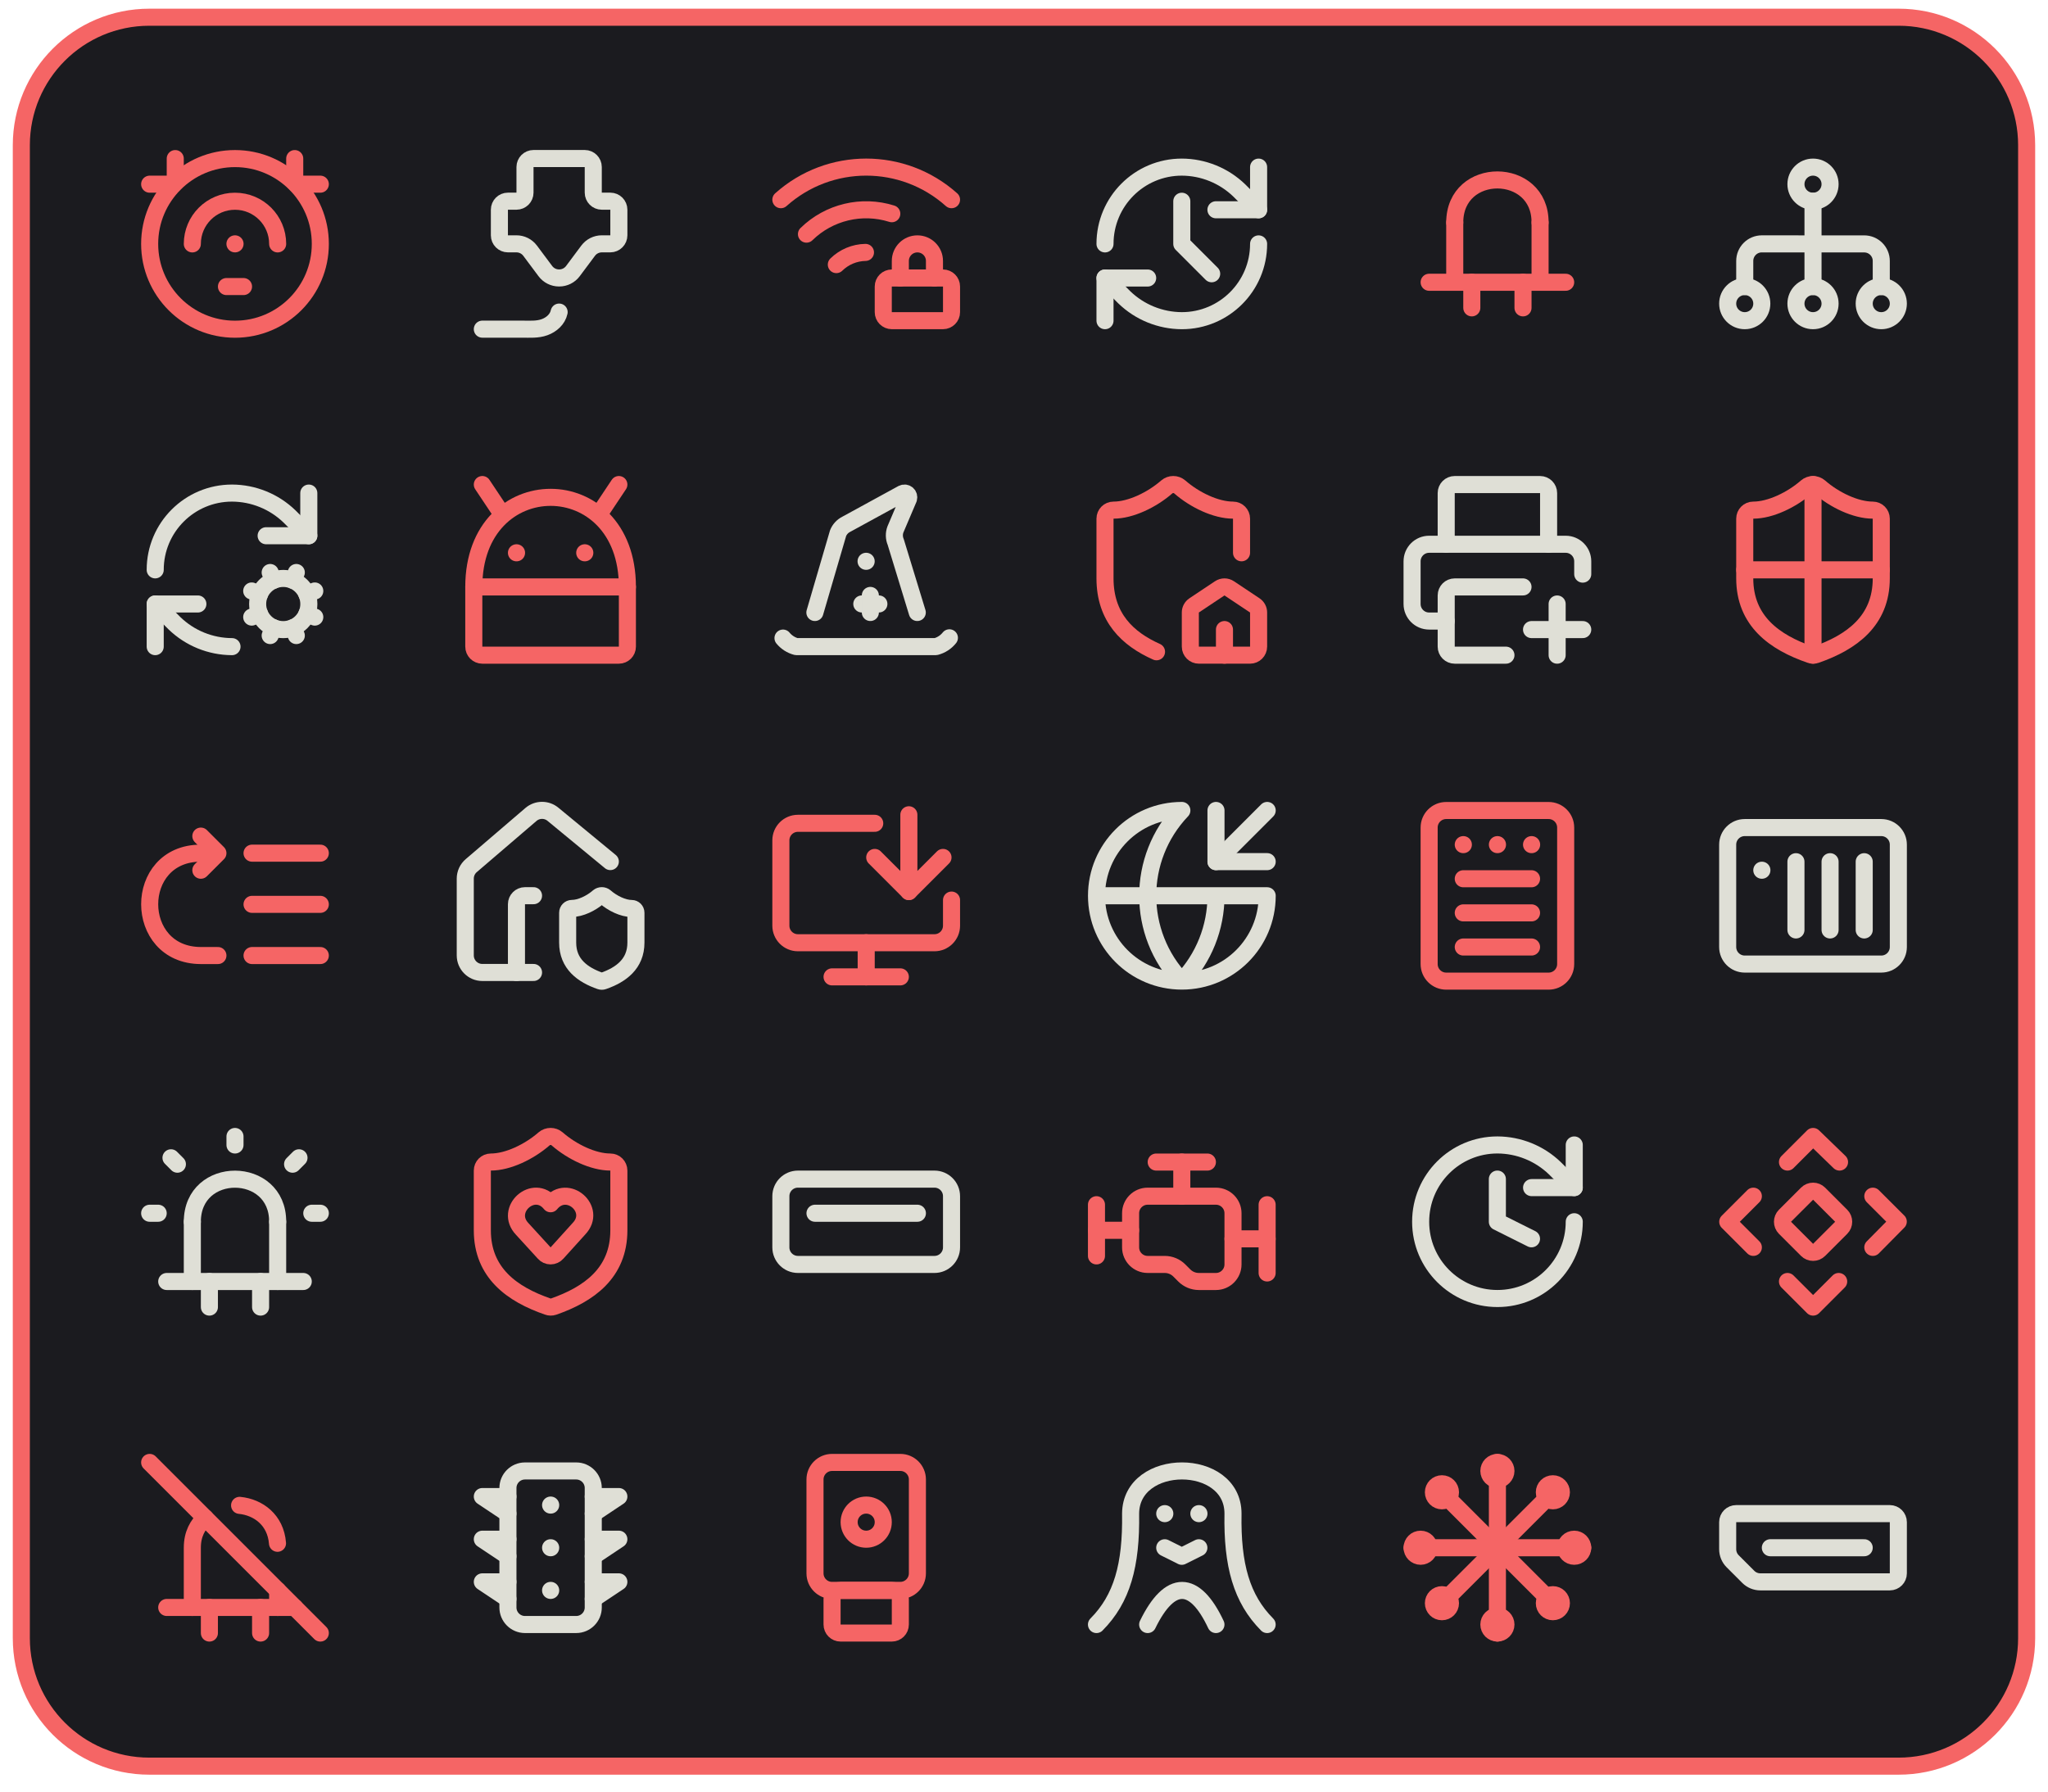
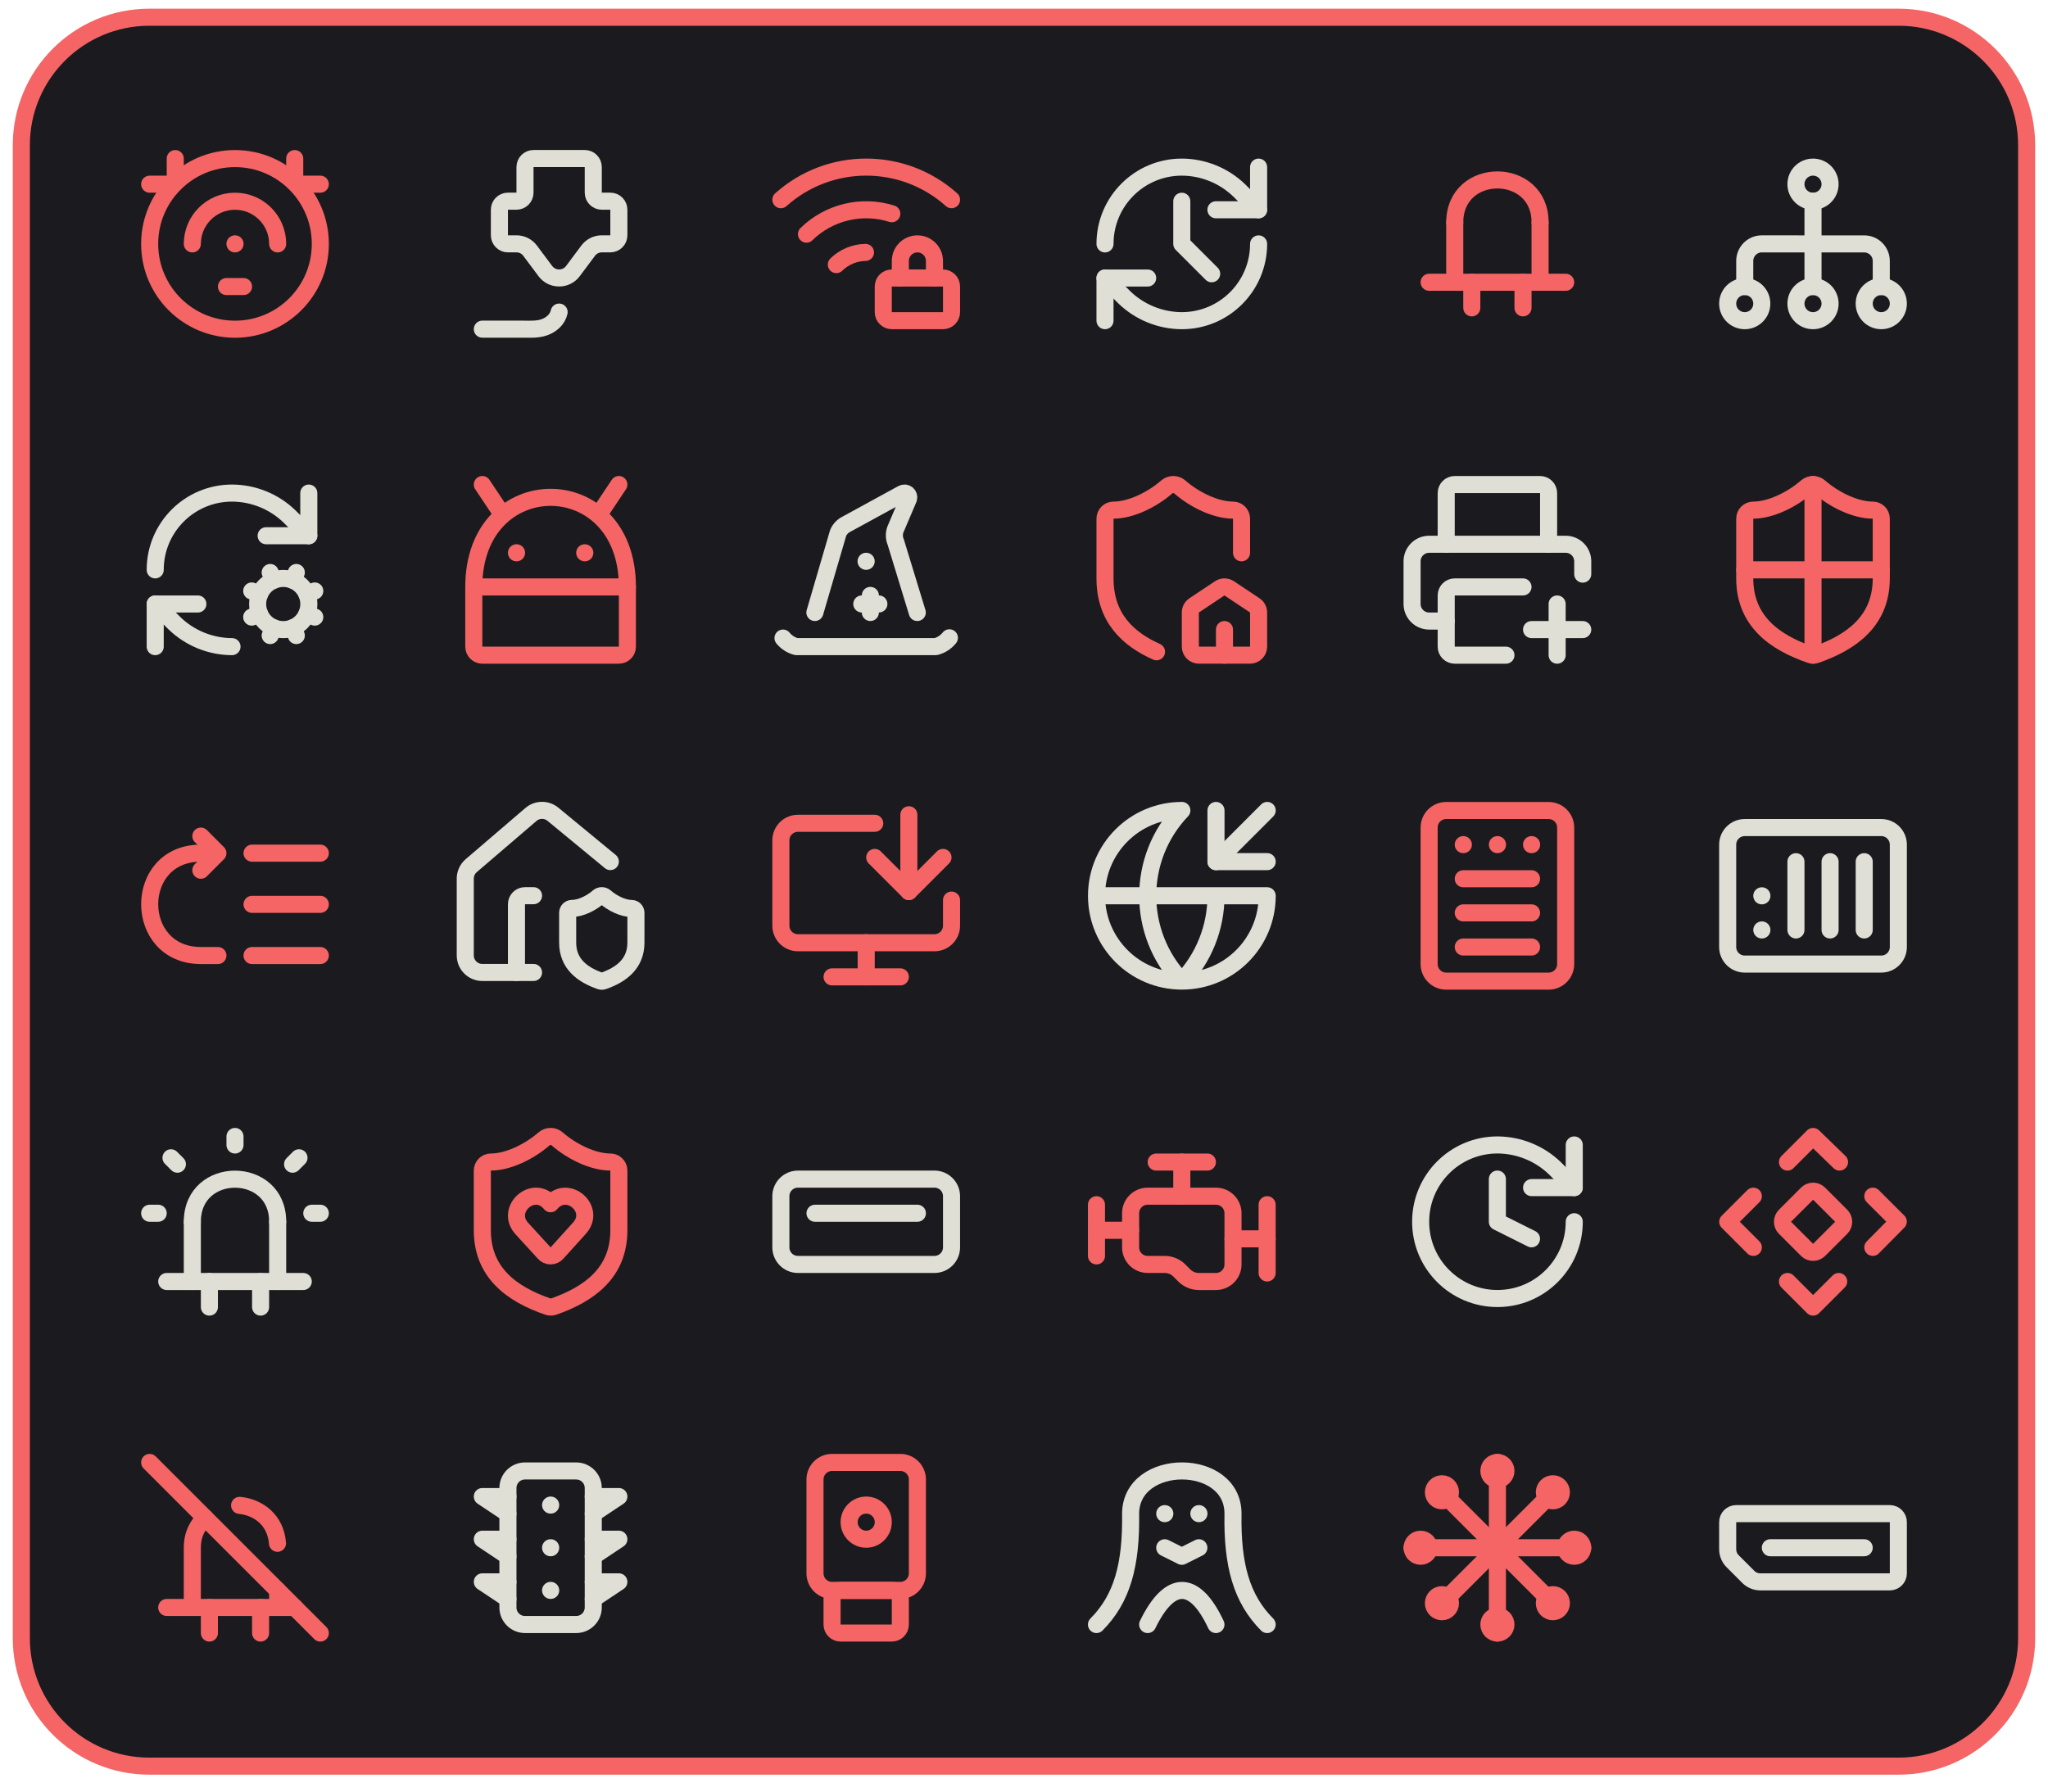
<svg xmlns="http://www.w3.org/2000/svg" width="240" height="210" viewBox="0 0 63.5 55.563" version="1.1" id="svg1" xml:space="preserve">
  <defs id="defs1" />
  <rect style="display:inline;fill:#1b1b1f;fill-opacity:1;stroke:#f56565;stroke-width:0.529;stroke-dasharray:none;stroke-opacity:1" id="rect3" width="62.177" height="54.24" x="0.661" y="0.534" rx="3.969" ry="3.969" />
  <g id="g32" transform="translate(0.01641956,0.739576)">
    <g style="fill:none;stroke:#dfdfd6;stroke-width:2;stroke-linecap:round;stroke-linejoin:round;stroke-opacity:1" id="g4" transform="matrix(0.2645833,0,0,0.2645833,53.02269,44.08575)">
      <path d="M 18,12 H 7" id="path1-36" style="stroke:#dfdfd6;stroke-opacity:1" />
      <path d="m 21,16 a 1,1 0 0 0 1,-1 V 9 A 1,1 0 0 0 21,8 H 3 A 1,1 0 0 0 2,9 v 3.172 a 2,2 0 0 0 0.586,1.414 l 1.828,1.828 A 2,2 0 0 0 5.828,16 Z" id="path2-75" style="stroke:#dfdfd6;stroke-opacity:1" />
    </g>
    <g style="fill:none;stroke:#f56565;stroke-width:2;stroke-linecap:round;stroke-linejoin:round;stroke-opacity:1" id="g28" transform="matrix(0.2645833,0,0,0.2645833,43.23704,44.08575)">
      <path d="M 12,22 V 2" id="path1-8" style="stroke:#f56565;stroke-opacity:1" />
      <path d="M 2,12 H 22" id="path2-29" style="stroke:#f56565;stroke-opacity:1" />
      <path d="M 5,19 19,5" id="path3-96" style="stroke:#f56565;stroke-opacity:1" />
      <path d="M 5,5 19,19" id="path4-02" style="stroke:#f56565;stroke-opacity:1" />
      <circle cx="12" cy="21" r="1" fill="currentColor" id="circle4-7" style="stroke:#f56565;stroke-opacity:1" />
      <circle cx="12" cy="3" r="1" fill="currentColor" id="circle5-6" style="stroke:#f56565;stroke-opacity:1" />
      <circle cx="18.5" cy="18.5" r="1" fill="currentColor" id="circle6-1" style="stroke:#f56565;stroke-opacity:1" />
      <circle cx="18.5" cy="5.5" r="1" fill="currentColor" id="circle7-3" style="stroke:#f56565;stroke-opacity:1" />
      <circle cx="21" cy="12" r="1" fill="currentColor" id="circle8-2" style="stroke:#f56565;stroke-opacity:1" />
      <circle cx="3" cy="12" r="1" fill="currentColor" id="circle9" style="stroke:#f56565;stroke-opacity:1" />
      <circle cx="5.5" cy="18.5" r="1" fill="currentColor" id="circle10" style="stroke:#f56565;stroke-opacity:1" />
      <circle cx="5.5" cy="5.5" r="1" fill="currentColor" id="circle11" style="stroke:#f56565;stroke-opacity:1" />
    </g>
    <g style="fill:none;stroke:#dfdfd6;stroke-width:2;stroke-linecap:round;stroke-linejoin:round;stroke-opacity:1" id="g24" transform="matrix(0.2645833,0,0,0.2645833,33.4514,44.08633)">
      <path d="m 10,12 2,1 2,-1" id="path1-39" style="stroke:#dfdfd6;stroke-opacity:1" />
      <path d="m 10,8 h 0.01" id="path2-08" style="stroke:#dfdfd6;stroke-opacity:1" />
      <path d="m 14,8 h 0.01" id="path3-85" style="stroke:#dfdfd6;stroke-opacity:1" />
      <path d="M 2,21 C 5,17.98 6.092,14.04 6,8 6.041,1.33 18.007,1.325 18,8 c -0.106,6.038 1.004,9.982 4,13" id="path4-0" style="stroke:#dfdfd6;stroke-opacity:1" />
      <path d="m 8,21 c 2.599,-5.345 5.508,-5.313 8,0" id="path5-96" style="stroke:#dfdfd6;stroke-opacity:1" />
    </g>
    <g style="fill:none;stroke:#f56565;stroke-width:2;stroke-linecap:round;stroke-linejoin:round;stroke-opacity:1" id="g10" transform="matrix(0.2645833,0,0,0.2645833,23.66576,44.08575)">
      <circle cx="12" cy="9" r="2" id="circle1" style="stroke:#f56565;stroke-opacity:1" />
      <rect x="6" y="2" width="12" height="15" rx="2" id="rect1-3" style="stroke:#f56565;stroke-opacity:1" />
      <rect x="8" y="17" width="8" height="5" rx="1" id="rect2" style="stroke:#f56565;stroke-opacity:1" />
    </g>
    <g style="fill:none;stroke:#dfdfd6;stroke-width:2;stroke-linecap:round;stroke-linejoin:round;stroke-opacity:1" id="g34" transform="matrix(0.2645833,0,0,0.2645833,13.88012,44.08575)">
      <path d="m 12,12 h 0.01" id="path1-75" style="stroke:#dfdfd6;stroke-opacity:1" />
      <path d="m 12,17 h 0.01" id="path2-92" style="stroke:#dfdfd6;stroke-opacity:1" />
      <path d="m 12,7 h 0.01" id="path3-289" style="stroke:#dfdfd6;stroke-opacity:1" />
      <path d="m 17,11 h 3 l -3,2" id="path4-73" style="stroke:#dfdfd6;stroke-opacity:1" />
      <path d="m 17,16 h 3 l -3,2" id="path5-6" style="stroke:#dfdfd6;stroke-opacity:1" />
      <path d="m 17,6 h 3 l -3,2" id="path6-1" style="stroke:#dfdfd6;stroke-opacity:1" />
      <path d="M 7,11 H 4 l 3,2" id="path7-29" style="stroke:#dfdfd6;stroke-opacity:1" />
      <path d="M 7,16 H 4 l 3,2" id="path8-3" style="stroke:#dfdfd6;stroke-opacity:1" />
      <path d="M 7,6 H 4 l 3,2" id="path9-1" style="stroke:#dfdfd6;stroke-opacity:1" />
      <rect x="7" y="3" width="10" height="18" rx="2" id="rect9" style="stroke:#dfdfd6;stroke-opacity:1" />
    </g>
    <g style="fill:none;stroke:#f56565;stroke-width:2;stroke-linecap:round;stroke-linejoin:round;stroke-opacity:1" id="g31" transform="matrix(0.2645833,0,0,0.2645833,4.094474,44.08575)">
      <path d="m 15,19 v 3" id="path1-367" style="stroke:#f56565;stroke-opacity:1" />
      <path d="M 16.981,11.477 C 16.766,8.732 14.721,7.245 12.539,7.033" id="path2-53" style="stroke:#f56565;stroke-opacity:1" />
      <path d="M 17,19 V 17" id="path3-56" style="stroke:#f56565;stroke-opacity:1" />
      <path d="M 2,2 22,22" id="path4-2" style="stroke:#f56565;stroke-opacity:1" />
      <path d="M 4,19 H 19" id="path5-91" style="stroke:#f56565;stroke-opacity:1" />
      <path d="M 8.5,8.5 C 7.625,9.33 7,10.397 7,12 v 7" id="path6-2" style="stroke:#f56565;stroke-opacity:1" />
      <path d="m 9,19 v 3" id="path7-7" style="stroke:#f56565;stroke-opacity:1" />
    </g>
    <g style="fill:none;stroke:#f56565;stroke-width:2;stroke-linecap:round;stroke-linejoin:round;stroke-opacity:1" id="g1" transform="matrix(0.2645833,0,0,0.2645833,53.02494,33.97669)">
      <path d="M 15.1,5 12,2 9,5" id="path1" style="stroke:#f56565;stroke-opacity:1" />
      <path d="M 19,15 21.983,11.98 19,9" id="path2" style="stroke:#f56565;stroke-opacity:1" />
      <path d="m 5,9 -3,3 3,3" id="path3" style="stroke:#f56565;stroke-opacity:1" />
      <path d="m 8.707,11.293 a 1,1 90 0 0 0,1.414 l 2.586,2.586 a 1,1 0 0 0 1.414,0 l 2.586,-2.586 a 1,1 90 0 0 0,-1.414 L 12.707,8.707 a 1,1 0 0 0 -1.414,0 z" id="path4" style="stroke:#f56565;stroke-opacity:1" />
      <path d="m 9,19 3,3 3,-3" id="path5" style="stroke:#f56565;stroke-opacity:1" />
    </g>
    <g style="fill:none;stroke:#dfdfd6;stroke-width:2;stroke-linecap:round;stroke-linejoin:round;stroke-opacity:1" id="g25" transform="matrix(0.2645833,0,0,0.2645833,43.23578,33.97531)">
      <path d="m 12,7 v 5 l 4,2" id="path1-38" style="stroke:#dfdfd6;stroke-opacity:1" />
      <path d="m 21.01,12 a 9,9 0 1 1 -9,-9 9.75,9.75 0 0 1 6.74,2.74 L 21.01,8" id="path2-56" style="stroke:#dfdfd6;stroke-opacity:1" />
      <path d="m 21.01,3 v 5 h -5" id="path3-11" style="stroke:#dfdfd6;stroke-opacity:1" />
    </g>
    <g style="fill:none;stroke:#f56565;stroke-width:2;stroke-linecap:round;stroke-linejoin:round;stroke-opacity:1" id="g5" transform="matrix(0.2645833,0,0,0.2645833,33.4514,33.97669)">
      <path d="M 16,8 H 8 a 2,2 135 0 0 -2,2 v 4 a 2,2 45 0 0 2,2 h 2 a 2.414,2.414 22.5 0 1 1.707,0.707 l 0.586,0.586 a 2.414,2.414 22.5 0 0 1.707,0.707 h 2 a 2,2 135 0 0 2,-2 v -6 a 2,2 45 0 0 -2,-2 z" stroke-linejoin="round" stroke-width="2" id="path1-0" transform="translate(0,1)" style="stroke:#f56565;stroke-opacity:1" />
      <path d="M 6,13 H 2" stroke-linejoin="round" stroke-width="2" id="path2-626" style="stroke:#f56565;stroke-opacity:1" />
      <path d="m 2,10 v 6" stroke-linejoin="round" stroke-width="2" id="path3-1" style="stroke:#f56565;stroke-opacity:1" />
      <path d="m 18,14 h 4" stroke-linejoin="round" stroke-width="2" id="path4-8" style="stroke:#f56565;stroke-opacity:1" />
      <path d="m 22,10 v 8" stroke-linejoin="round" stroke-width="2" id="path5-7" style="stroke:#f56565;stroke-opacity:1" />
      <path d="M 12,9 V 5" stroke-linejoin="round" stroke-width="2" id="path6-9" style="stroke:#f56565;stroke-opacity:1" />
      <path d="m 9,5 h 6" stroke-linejoin="round" stroke-width="2" id="path7" style="stroke:#f56565;stroke-opacity:1" />
    </g>
    <g style="fill:none;stroke:#dfdfd6;stroke-width:2;stroke-linecap:round;stroke-linejoin:round;stroke-opacity:1" id="g7" transform="matrix(0.2645833,0,0,0.2645833,23.66576,33.97669)">
      <path d="M 18,11 H 6" id="path1-29" style="stroke:#dfdfd6;stroke-opacity:1" />
      <rect x="2" y="7" width="20" height="10" rx="2" id="rect1" style="stroke:#dfdfd6;stroke-opacity:1" />
    </g>
    <g style="fill:none;stroke:#f56565;stroke-width:2;stroke-linecap:round;stroke-linejoin:round;stroke-opacity:1" id="g19" transform="matrix(0.2645833,0,0,0.2645833,13.88012,33.97592)">
      <path d="m 20,13 c 0,5 -3.5,7.5 -7.66,8.95 A 1,1 0 0 1 11.67,21.94 C 7.5,20.5 4,18 4,13 V 6 A 1,1 0 0 1 5,5 C 7,5 9.5,3.8 11.24,2.28 a 1.17,1.17 0 0 1 1.52,0 C 14.51,3.81 17,5 19,5 a 1,1 0 0 1 1,1 z" id="path1-22" style="stroke:#f56565;stroke-opacity:1" />
      <path d="M 8.683,12.853 C 6.512,10.589 10.039,7.442 12,9.89 c 1.965,-2.416 5.477,0.65 3.336,2.912 l -2.582,2.856 a 1,1 0 0 1 -1.507,0 z" id="path2-61" style="stroke:#f56565;stroke-opacity:1" />
    </g>
    <g style="fill:none;stroke:#dfdfd6;stroke-width:2;stroke-linecap:round;stroke-linejoin:round;stroke-opacity:1" id="g12" transform="matrix(0.2645833,0,0,0.2645833,4.094474,33.97669)">
      <path d="M 4,19 H 20" id="path1-50" style="stroke:#dfdfd6;stroke-opacity:1" />
      <path d="m 9,19 v 3" id="path2-36" style="stroke:#dfdfd6;stroke-opacity:1" />
      <path d="m 15,19 v 3" id="path3-10" style="stroke:#dfdfd6;stroke-opacity:1" />
      <path d="M 7,19 V 12" id="path4-6" style="stroke:#dfdfd6;stroke-opacity:1" />
      <path d="M 17,19 V 12" id="path5-32" style="stroke:#dfdfd6;stroke-opacity:1" />
      <path d="M 7,12 C 7.002,5.305 17.039,5.379 17,12" id="path6-0" style="stroke:#dfdfd6;stroke-opacity:1" />
      <path d="M 12,3 V 2" id="path7-6" style="stroke:#dfdfd6;stroke-opacity:1" />
      <path d="M 18.75,5.25 19.5,4.5" id="path8" style="stroke:#dfdfd6;stroke-opacity:1" />
      <path d="M 5.25,5.25 4.5,4.5" id="path9" style="stroke:#dfdfd6;stroke-opacity:1" />
      <path d="m 21,11 h 1" id="path10" style="stroke:#dfdfd6;stroke-opacity:1" />
      <path d="M 3,11 H 2" id="path11" style="stroke:#dfdfd6;stroke-opacity:1" />
    </g>
-     <g style="fill:none;stroke:#dfdfd6;stroke-width:2;stroke-linecap:round;stroke-linejoin:round;stroke-opacity:1" id="g17" transform="matrix(0.2645833,0,0,0.2645833,53.02269,23.86763)">
-       <rect x="2" y="4" width="20" height="16" rx="2" ry="2" stroke-width="2" id="rect1-6" style="stroke:#dfdfd6;stroke-opacity:1" />
-       <line x1="6" x2="6.01" y1="9" y2="9" id="line1-8" style="stroke:#dfdfd6;stroke-opacity:1" />
-       <path d="M 18,16 V 8" id="path1-9" style="stroke:#dfdfd6;stroke-opacity:1" />
-       <path d="M 14,16 V 8" id="path2-26" style="stroke:#dfdfd6;stroke-opacity:1" />
-       <path d="M 10,16 V 8" id="path3-64" style="stroke:#dfdfd6;stroke-opacity:1" />
+     <g style="fill:none;stroke:#dfdfd6;stroke-width:2;stroke-linecap:round;stroke-linejoin:round;stroke-opacity:1" id="g8" transform="matrix(0.2645833,0,0,0.2645833,53.02275,23.86773)">
+       <path d="M 10,16 V 8" id="path1-3675" style="stroke:#dfdfd6;stroke-opacity:1" />
+       <path d="M 14,16 V 8" id="path2-35" style="stroke:#dfdfd6;stroke-opacity:1" />
+       <path d="M 18,16 V 8" id="path3-62" style="stroke:#dfdfd6;stroke-opacity:1" />
+       <path d="M 6,12 H 6.01" id="path4-9" style="stroke:#dfdfd6;stroke-opacity:1" />
+       <path d="M 6,16 H 6.01" id="path5-1" style="stroke:#dfdfd6;stroke-opacity:1" />
+       <rect x="2" y="4" width="20" height="16" rx="2" id="rect5" style="stroke:#dfdfd6;stroke-opacity:1" />
    </g>
    <g style="fill:none;stroke:#f56565;stroke-width:2;stroke-linecap:round;stroke-linejoin:round;stroke-opacity:1" id="g18" transform="matrix(0.2645833,0,0,0.2645833,43.23704,23.86763)">
      <path d="m 12,6 h 0.01" id="path1-95" style="stroke:#f56565;stroke-opacity:1" />
      <path d="m 16,6 h 0.01" id="path2-04" style="stroke:#f56565;stroke-opacity:1" />
      <path d="m 8,10 h 8" id="path3-8" style="stroke:#f56565;stroke-opacity:1" />
      <path d="m 8,14 h 8" id="path4-71" style="stroke:#f56565;stroke-opacity:1" />
      <path d="m 8,18 h 8" id="path5-72" style="stroke:#f56565;stroke-opacity:1" />
      <path d="M 8,6 H 8.01" id="path6-7" style="stroke:#f56565;stroke-opacity:1" />
      <rect x="4" y="2" width="16" height="20" rx="2" id="rect6" style="stroke:#f56565;stroke-opacity:1" />
    </g>
    <g style="fill:none;stroke:#dfdfd6;stroke-width:2;stroke-linecap:round;stroke-linejoin:round;stroke-opacity:1" id="g6" transform="matrix(0.2645833,0,0,0.2645833,33.45304,23.86598)">
      <path d="M 16,8 22,2" id="path1-2" style="stroke:#dfdfd6;stroke-opacity:1" />
      <path d="M 2,12 H 22 A 10,10 0 1 1 12,2 14.5,14.5 0 0 0 12,22 14.5,14.5 0 0 0 16,12" id="path2-0" style="stroke:#dfdfd6;stroke-opacity:1" />
      <path d="M 22,8 H 16 V 2" id="path3-2" style="stroke:#dfdfd6;stroke-opacity:1" />
    </g>
    <g style="fill:none;stroke:#f56565;stroke-width:2;stroke-linecap:round;stroke-linejoin:round;stroke-opacity:1" id="g9" transform="matrix(0.2645833,0,0,0.2645833,23.66576,23.99992)">
      <path d="m 12,17 v 4" id="path1-7" style="stroke:#f56565;stroke-opacity:1" />
      <path d="M 13,3 H 4 A 2,2 0 0 0 2,5 v 10 a 2,2 0 0 0 2,2 h 16 a 2,2 0 0 0 2,-2 v -3" id="path2-3" style="stroke:#f56565;stroke-opacity:1" />
      <path d="M 17,11 13,7" id="path3-6" style="stroke:#f56565;stroke-opacity:1" />
      <path d="m 17,2 v 9 l 4,-4" id="path4-12" style="stroke:#f56565;stroke-opacity:1" />
      <path d="m 8,21 h 8" id="path5-9" style="stroke:#f56565;stroke-opacity:1" />
    </g>
    <g style="fill:none;stroke:#dfdfd6;stroke-width:2;stroke-linecap:round;stroke-linejoin:round;stroke-opacity:1" id="g36" transform="matrix(0.2645833,0,0,0.2645833,13.88012,23.8637)">
      <path d="M 10,12 H 9 A 1,1 0 0 0 8,12.997 V 21" id="path1-450" style="stroke:#dfdfd6;stroke-opacity:1" />
      <path d="M 10,21 H 4 A 2,2 0 0 1 2,19 V 10 A 2,2 0 0 1 2.709,8.47 l 7,-6 a 2,2 0 0 1 2.582,0 L 19,8" id="path2-361" style="stroke:#dfdfd6;stroke-opacity:1" />
      <path d="m 22,17.5 c 0,2.499 -1.75,3.775 -3.83,4.5 a 0.5,0.5 0 0 1 -0.335,0 C 15.75,21.28 14,20 14,17.5 V 14 a 0.507,0.507 0 0 1 0.5,-0.507 c 1,0 2.25,-0.6 3.12,-1.36 a 0.6,0.6 0 0 1 0.76,-10e-4 C 19.255,12.897 20.5,13.5 21.5,13.5 A 0.5,0.5 0 0 1 22,14 Z" id="path3-0" style="stroke:#dfdfd6;stroke-opacity:1" />
    </g>
    <g style="fill:none;stroke:#f56565;stroke-width:2;stroke-linecap:round;stroke-linejoin:round;stroke-opacity:1" id="g15" transform="matrix(0.2645833,0,0,0.2645833,4.094127,24.13221)">
      <path d="M 22,12 H 14" id="path1-45" style="stroke:#f56565;stroke-opacity:1" />
      <path d="M 22,18 H 14" id="path2-25" style="stroke:#f56565;stroke-opacity:1" />
      <path d="M 22,6 H 14" id="path3-47" style="stroke:#f56565;stroke-opacity:1" />
      <path d="M 8,4 10,6 8,8" id="path4-4" style="stroke:#f56565;stroke-opacity:1" />
      <path d="M 8,6 C -0.007,5.993 0.014,17.979 8,18 h 2" id="path5-4" style="stroke:#f56565;stroke-opacity:1" />
    </g>
    <g style="fill:none;stroke:#f56565;stroke-width:2;stroke-linecap:round;stroke-linejoin:round;stroke-opacity:1" id="g21" transform="matrix(0.2645833,0,0,0.2645833,53.02269,13.75819)">
      <path d="M 12,2 V 22" id="path1-94" style="stroke:#f56565;stroke-opacity:1" />
      <path d="m 20,13 c 0,5 -3.5,7.5 -7.66,8.95 A 1,1 0 0 1 11.67,21.94 C 7.5,20.5 4,18 4,13 V 6 A 1,1 0 0 1 5,5 C 7,5 9.5,3.8 11.24,2.28 a 1.17,1.17 0 0 1 1.52,0 C 14.51,3.81 17,5 19,5 a 1,1 0 0 1 1,1 z" id="path2-90" style="stroke:#f56565;stroke-opacity:1" />
      <path d="M 4,12 H 20" id="path3-91" style="stroke:#f56565;stroke-opacity:1" />
    </g>
    <g style="fill:none;stroke:#dfdfd6;stroke-width:2;stroke-linecap:round;stroke-linejoin:round;stroke-opacity:1" id="g14" transform="matrix(0.2645833,0,0,0.2645833,43.23704,13.75856)">
      <path d="M 13,22 H 7 A 1,1 0 0 1 6,21 v -6 a 1,1 0 0 1 1,-1 h 8" id="path1-4" style="stroke:#dfdfd6;stroke-opacity:1" />
      <path d="m 16,19 h 6" id="path2-7" style="stroke:#dfdfd6;stroke-opacity:1" />
      <path d="m 19,16 v 6" id="path3-65" style="stroke:#dfdfd6;stroke-opacity:1" />
      <path d="M 6,18 H 4 A 2,2 0 0 1 2,16 V 11 A 2,2 0 0 1 4,9 h 16 a 2,2 0 0 1 2,2 v 1.5" id="path4-69" style="stroke:#dfdfd6;stroke-opacity:1" />
      <path d="M 6,9 V 3 A 1,1 0 0 1 7,2 h 10 a 1,1 0 0 1 1,1 v 6" id="path5-37" style="stroke:#dfdfd6;stroke-opacity:1" />
    </g>
    <g style="fill:none;stroke:#f56565;stroke-width:2;stroke-linecap:round;stroke-linejoin:round;stroke-opacity:1" id="g33" transform="matrix(0.2645833,0,0,0.2645833,33.46595,13.80262)">
      <path d="m 13.945,21.832 a 1,1 0 0 1 -1,-1 v -4 A 1,1 0 0 1 13.39,16 l 3,-2 a 1,1 0 0 1 1.11,0 l 3,2 a 1,1 0 0 1 0.445,0.832 v 4 a 1,1 0 0 1 -1,1 z" id="path1-79" style="stroke:#f56565;stroke-opacity:1" />
      <path d="m 16.945,21.832 v -3" id="path2-20" style="stroke:#f56565;stroke-opacity:1" />
      <path d="M 8.982,21.435 C 5.615,19.932 2.945,17.434 2.945,12.832 v -7 a 1,1 0 0 1 1,-1 c 2,0 4.5,-1.2 6.24,-2.72 a 1.17,1.17 0 0 1 1.52,0 c 1.75,1.53 4.24,2.72 6.24,2.72 a 1,1 0 0 1 1,1 v 4" id="path3-23" style="stroke:#f56565;stroke-opacity:1" />
    </g>
    <g style="fill:none;stroke:#dfdfd6;stroke-width:2;stroke-linecap:round;stroke-linejoin:round;stroke-opacity:1" id="g27" transform="matrix(0.2645833,0,0,0.2645833,23.66205,13.75778)">
      <path d="m 11.5,16 h 2" id="path1-04" style="stroke:#dfdfd6;stroke-opacity:1" />
      <path d="m 12,11 h 0.01" id="path2-44" style="stroke:#dfdfd6;stroke-opacity:1" />
      <path d="M 12.5,17 V 15" id="path3-476" style="stroke:#dfdfd6;stroke-opacity:1" />
      <path d="M 18,17 15.475,8.743 A 2,2 0 0 1 15.437,7.27 L 16.97,3.671 A 0.5,0.5 0 0 0 16.28,3.051 L 9.679,6.66 A 2,2 0 0 0 8.718,7.705 L 6,17" id="path4-31" style="stroke:#dfdfd6;stroke-opacity:1" />
      <path d="m 2.264,20 a 3,3 0 0 0 1.564,1 h 16.344 a 3,3 0 0 0 1.592,-1.032" id="path5-75" style="stroke:#dfdfd6;stroke-opacity:1" />
    </g>
    <g style="fill:none;stroke:#f56565;stroke-width:2;stroke-linecap:round;stroke-linejoin:round;stroke-opacity:1" id="g2" transform="matrix(0.2645833,0,0,0.2645833,13.88012,13.75856)">
      <path d="m 16,10 h 0.01" id="path1-3" style="stroke:#f56565;stroke-opacity:1" />
      <path d="M 18,5 20,2" id="path2-6" style="stroke:#f56565;stroke-opacity:1" />
      <path d="M 21,14 C 21,0 3,0 3,14 Z" id="path3-7" style="stroke:#f56565;stroke-opacity:1" />
      <path d="m 3,14 v 7 a 1,1 45 0 0 1,1 h 16 a 1,1 135 0 0 1,-1 v -7" id="path4-5" style="stroke:#f56565;stroke-opacity:1" />
      <path d="M 6,5 4,2" id="path5-3" style="stroke:#f56565;stroke-opacity:1" />
      <path d="M 8,10 H 8.01" id="path6" style="stroke:#f56565;stroke-opacity:1" />
    </g>
    <g style="fill:none;stroke:#dfdfd6;stroke-width:2;stroke-linecap:round;stroke-linejoin:round;stroke-opacity:1" id="g23" transform="matrix(0.2645833,0,0,0.2645833,4.001869,13.75856)">
      <path d="M 12,21 A 9.75,9.75 0 0 1 5.26,18.26 L 3,16" id="path1-36753" style="stroke:#dfdfd6;stroke-opacity:1" />
      <path d="M 15.233,14.857 14.31,14.474" id="path2-562" style="stroke:#dfdfd6;stroke-opacity:1" />
      <path d="M 15.233,17.153 14.31,17.536" id="path3-912" style="stroke:#dfdfd6;stroke-opacity:1" />
      <path d="M 16.857,13.233 16.474,12.31" id="path4-70" style="stroke:#dfdfd6;stroke-opacity:1" />
      <path d="m 16.857,18.777 -0.383,0.924" id="path5-93" style="stroke:#dfdfd6;stroke-opacity:1" />
      <path d="M 19.153,13.233 19.536,12.31" id="path6-6" style="stroke:#dfdfd6;stroke-opacity:1" />
      <path d="M 19.535,19.701 19.153,18.777" id="path7-0" style="stroke:#dfdfd6;stroke-opacity:1" />
      <path d="M 20.777,14.857 21.7,14.474" id="path8-62" style="stroke:#dfdfd6;stroke-opacity:1" />
      <path d="M 20.777,17.153 21.7,17.536" id="path9-6" style="stroke:#dfdfd6;stroke-opacity:1" />
      <path d="M 21,3 V 8 H 16" id="path10-1" style="stroke:#dfdfd6;stroke-opacity:1" />
      <path d="m 3,12 a 9,9 0 0 1 9,-9 9.75,9.75 0 0 1 6.74,2.74 L 21,8" id="path11-8" style="stroke:#dfdfd6;stroke-opacity:1" />
      <path d="M 8,16 H 3 v 5" id="path12" style="stroke:#dfdfd6;stroke-opacity:1" />
      <circle cx="18.005" cy="16.005" r="3" id="circle12" style="stroke:#dfdfd6;stroke-opacity:1" />
    </g>
    <g style="fill:none;stroke:#dfdfd6;stroke-width:2;stroke-linecap:round;stroke-linejoin:round;stroke-opacity:1" id="g22" transform="matrix(0.2645833,0,0,0.2645833,53.02269,3.6495)">
      <path d="M 12,7 V 17" id="path1-77" style="stroke:#dfdfd6;stroke-opacity:1" />
      <path d="M 20,17 V 14 A 2,2 45 0 0 18,12 H 12 A 1034,1034 0 0 1 6,11.996 2,2 0 0 0 4,14 v 3" id="path2-11" style="stroke:#dfdfd6;stroke-opacity:1" />
      <circle cx="12" cy="19" r="2" id="circle2" style="stroke:#dfdfd6;stroke-opacity:1" />
      <circle cx="12" cy="5" r="2" id="circle3" style="stroke:#dfdfd6;stroke-opacity:1" />
      <circle cx="20" cy="19" r="2" id="circle4-5" style="stroke:#dfdfd6;stroke-opacity:1" />
      <circle cx="4" cy="19" r="2" id="circle5-9" style="stroke:#dfdfd6;stroke-opacity:1" />
    </g>
    <g style="fill:none;stroke:#f56565;stroke-width:2;stroke-linecap:round;stroke-linejoin:round;stroke-opacity:1" id="g11" transform="matrix(0.2645833,0,0,0.2645833,43.23704,2.987199)">
      <path d="M 4,19 H 20" id="path1-1" style="stroke:#f56565;stroke-opacity:1" />
      <path d="m 9,19 v 3" id="path2-9" style="stroke:#f56565;stroke-opacity:1" />
      <path d="m 15,19 v 3" id="path3-4" style="stroke:#f56565;stroke-opacity:1" />
      <path d="M 7,19 V 12" id="path4-7" style="stroke:#f56565;stroke-opacity:1" />
      <path d="M 17,19 V 12" id="path5-8" style="stroke:#f56565;stroke-opacity:1" />
      <path d="M 7,12 C 7.002,5.305 17.039,5.379 17,12" id="path6-4" style="stroke:#f56565;stroke-opacity:1" />
    </g>
    <g style="fill:none;stroke:#dfdfd6;stroke-width:2;stroke-linecap:round;stroke-linejoin:round;stroke-opacity:1" id="g3" transform="matrix(0.2645833,0,0,0.2645833,33.4514,3.6495)">
      <path d="m 12,7 v 5 l 3.5,3.5" id="path1-5" style="stroke:#dfdfd6;stroke-opacity:1" />
      <path d="M 21,12 A 9,9 0 0 1 12,21 9.75,9.75 0 0 1 5.26,18.26 L 3,16" id="path2-62" style="stroke:#dfdfd6;stroke-opacity:1" />
      <path d="M 21,3 V 8 H 16" id="path3-9" style="stroke:#dfdfd6;stroke-opacity:1" />
      <path d="m 3,12 a 9,9 0 0 1 9,-9 9.75,9.75 0 0 1 6.74,2.74 L 21,8" id="path4-1" style="stroke:#dfdfd6;stroke-opacity:1" />
      <path d="M 8,16 H 3 v 5" id="path5-2" style="stroke:#dfdfd6;stroke-opacity:1" />
    </g>
    <g style="fill:none;stroke:#f56565;stroke-width:2;stroke-linecap:round;stroke-linejoin:round;stroke-opacity:1" id="g26" transform="matrix(0.2645833,0,0,0.2645833,23.66576,3.384326)">
      <path d="m 2,7.82 a 15,15 0 0 1 20,0" id="path1-598" style="stroke:#f56565;stroke-opacity:1" />
      <path d="m 20,17 v -2 a 2,2 0 1 0 -4,0 v 2" id="path2-4" style="stroke:#f56565;stroke-opacity:1" />
      <path d="M 5,11.858 A 10,10 0 0 1 15,9.465" id="path3-81" style="stroke:#f56565;stroke-opacity:1" />
      <path d="M 8.5,15.429 A 5,5 0 0 1 11.914,14" id="path4-03" style="stroke:#f56565;stroke-opacity:1" />
      <rect x="14" y="17" width="8" height="5" rx="1" id="rect4" style="stroke:#f56565;stroke-opacity:1" />
    </g>
    <g style="fill:none;stroke:#dfdfd6;stroke-width:2;stroke-linecap:round;stroke-linejoin:round;stroke-opacity:1" id="g35" transform="matrix(0.2645833,0,0,0.2645833,14.1447,3.647597)">
      <path d="M 11.989,16 A 2,2 0 0 1 10.386,15.196 L 8.6,12.804 A 2,2 0 0 0 6.997,12 H 6 A 1,1 0 0 1 5,11 V 8 A 1,1 0 0 1 6,7 H 7 A 1,1 0 0 0 8,6 V 3 A 1,1 0 0 1 9,2 h 6 a 1,1 0 0 1 1,1 v 3 a 1,1 0 0 0 1,1 h 1 a 1,1 0 0 1 1,1 v 3 a 1,1 0 0 1 -1,1 H 17.003 A 2,2 0 0 0 15.4,12.803 l -1.787,2.394 A 2,2 0 0 1 12.01,16" id="path1-947" style="stroke:#dfdfd6;stroke-opacity:1" />
      <path d="m 12,20 c -0.184,0.853 -0.901,1.48 -1.707,1.771 C 9.449,22.076 8.547,22 7.668,22 H 3" id="path2-8" style="stroke:#dfdfd6;stroke-opacity:1" />
    </g>
    <g style="fill:none;stroke:#f56565;stroke-width:2;stroke-linecap:round;stroke-linejoin:round;stroke-opacity:1" id="g16" transform="matrix(0.2645833,0,0,0.2645833,4.094474,3.6495)">
      <path d="m 11,17 h 2" id="path1-30" style="stroke:#f56565;stroke-opacity:1" />
      <path d="m 11.996,11.995 h 0.01" id="path2-78" style="stroke:#f56565;stroke-opacity:1" />
      <path d="M 17,12 A 5,5 0 0 0 7,12" id="path3-68" style="stroke:#f56565;stroke-opacity:1" />
      <path d="M 19,2 V 4.8" id="path4-84" style="stroke:#f56565;stroke-opacity:1" />
      <path d="M 2,5 H 4.8" id="path5-31" style="stroke:#f56565;stroke-opacity:1" />
      <path d="M 22,5 H 19.2" id="path6-49" style="stroke:#f56565;stroke-opacity:1" />
      <path d="M 5,2 V 4.8" id="path7-2" style="stroke:#f56565;stroke-opacity:1" />
      <circle cx="12" cy="12" r="10" id="circle7-0" style="stroke:#f56565;stroke-opacity:1" />
    </g>
  </g>
</svg>
